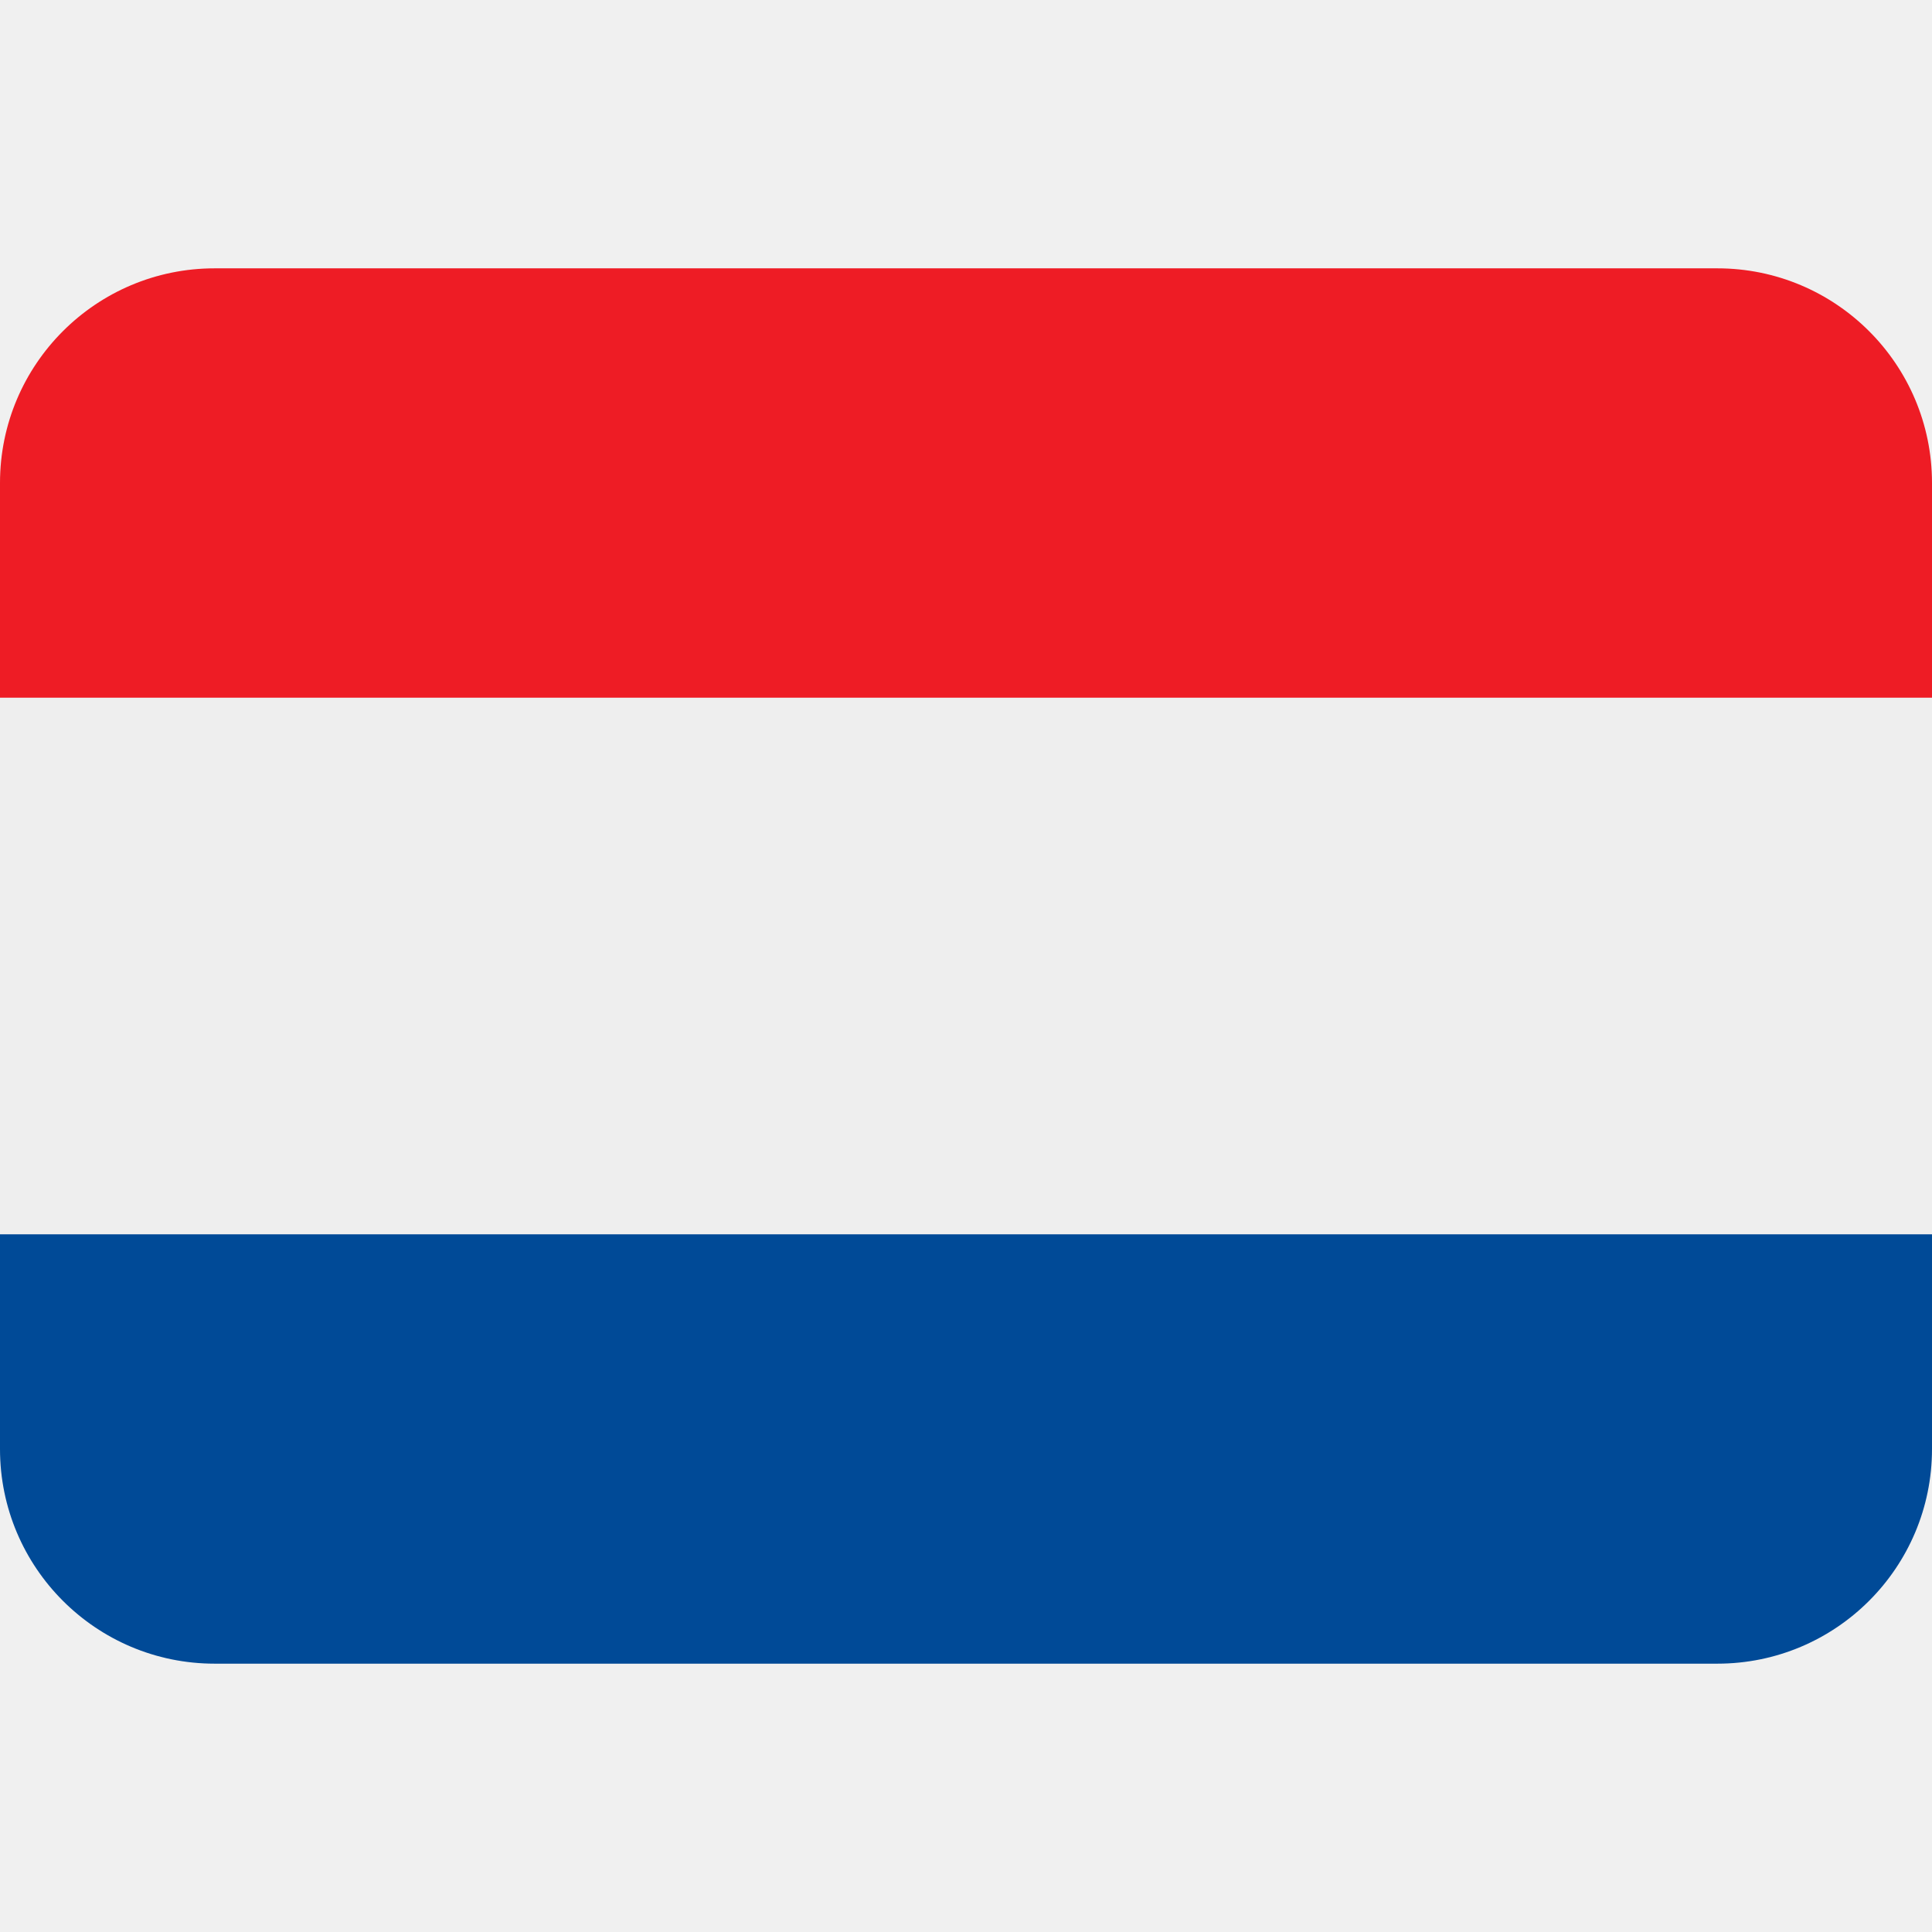
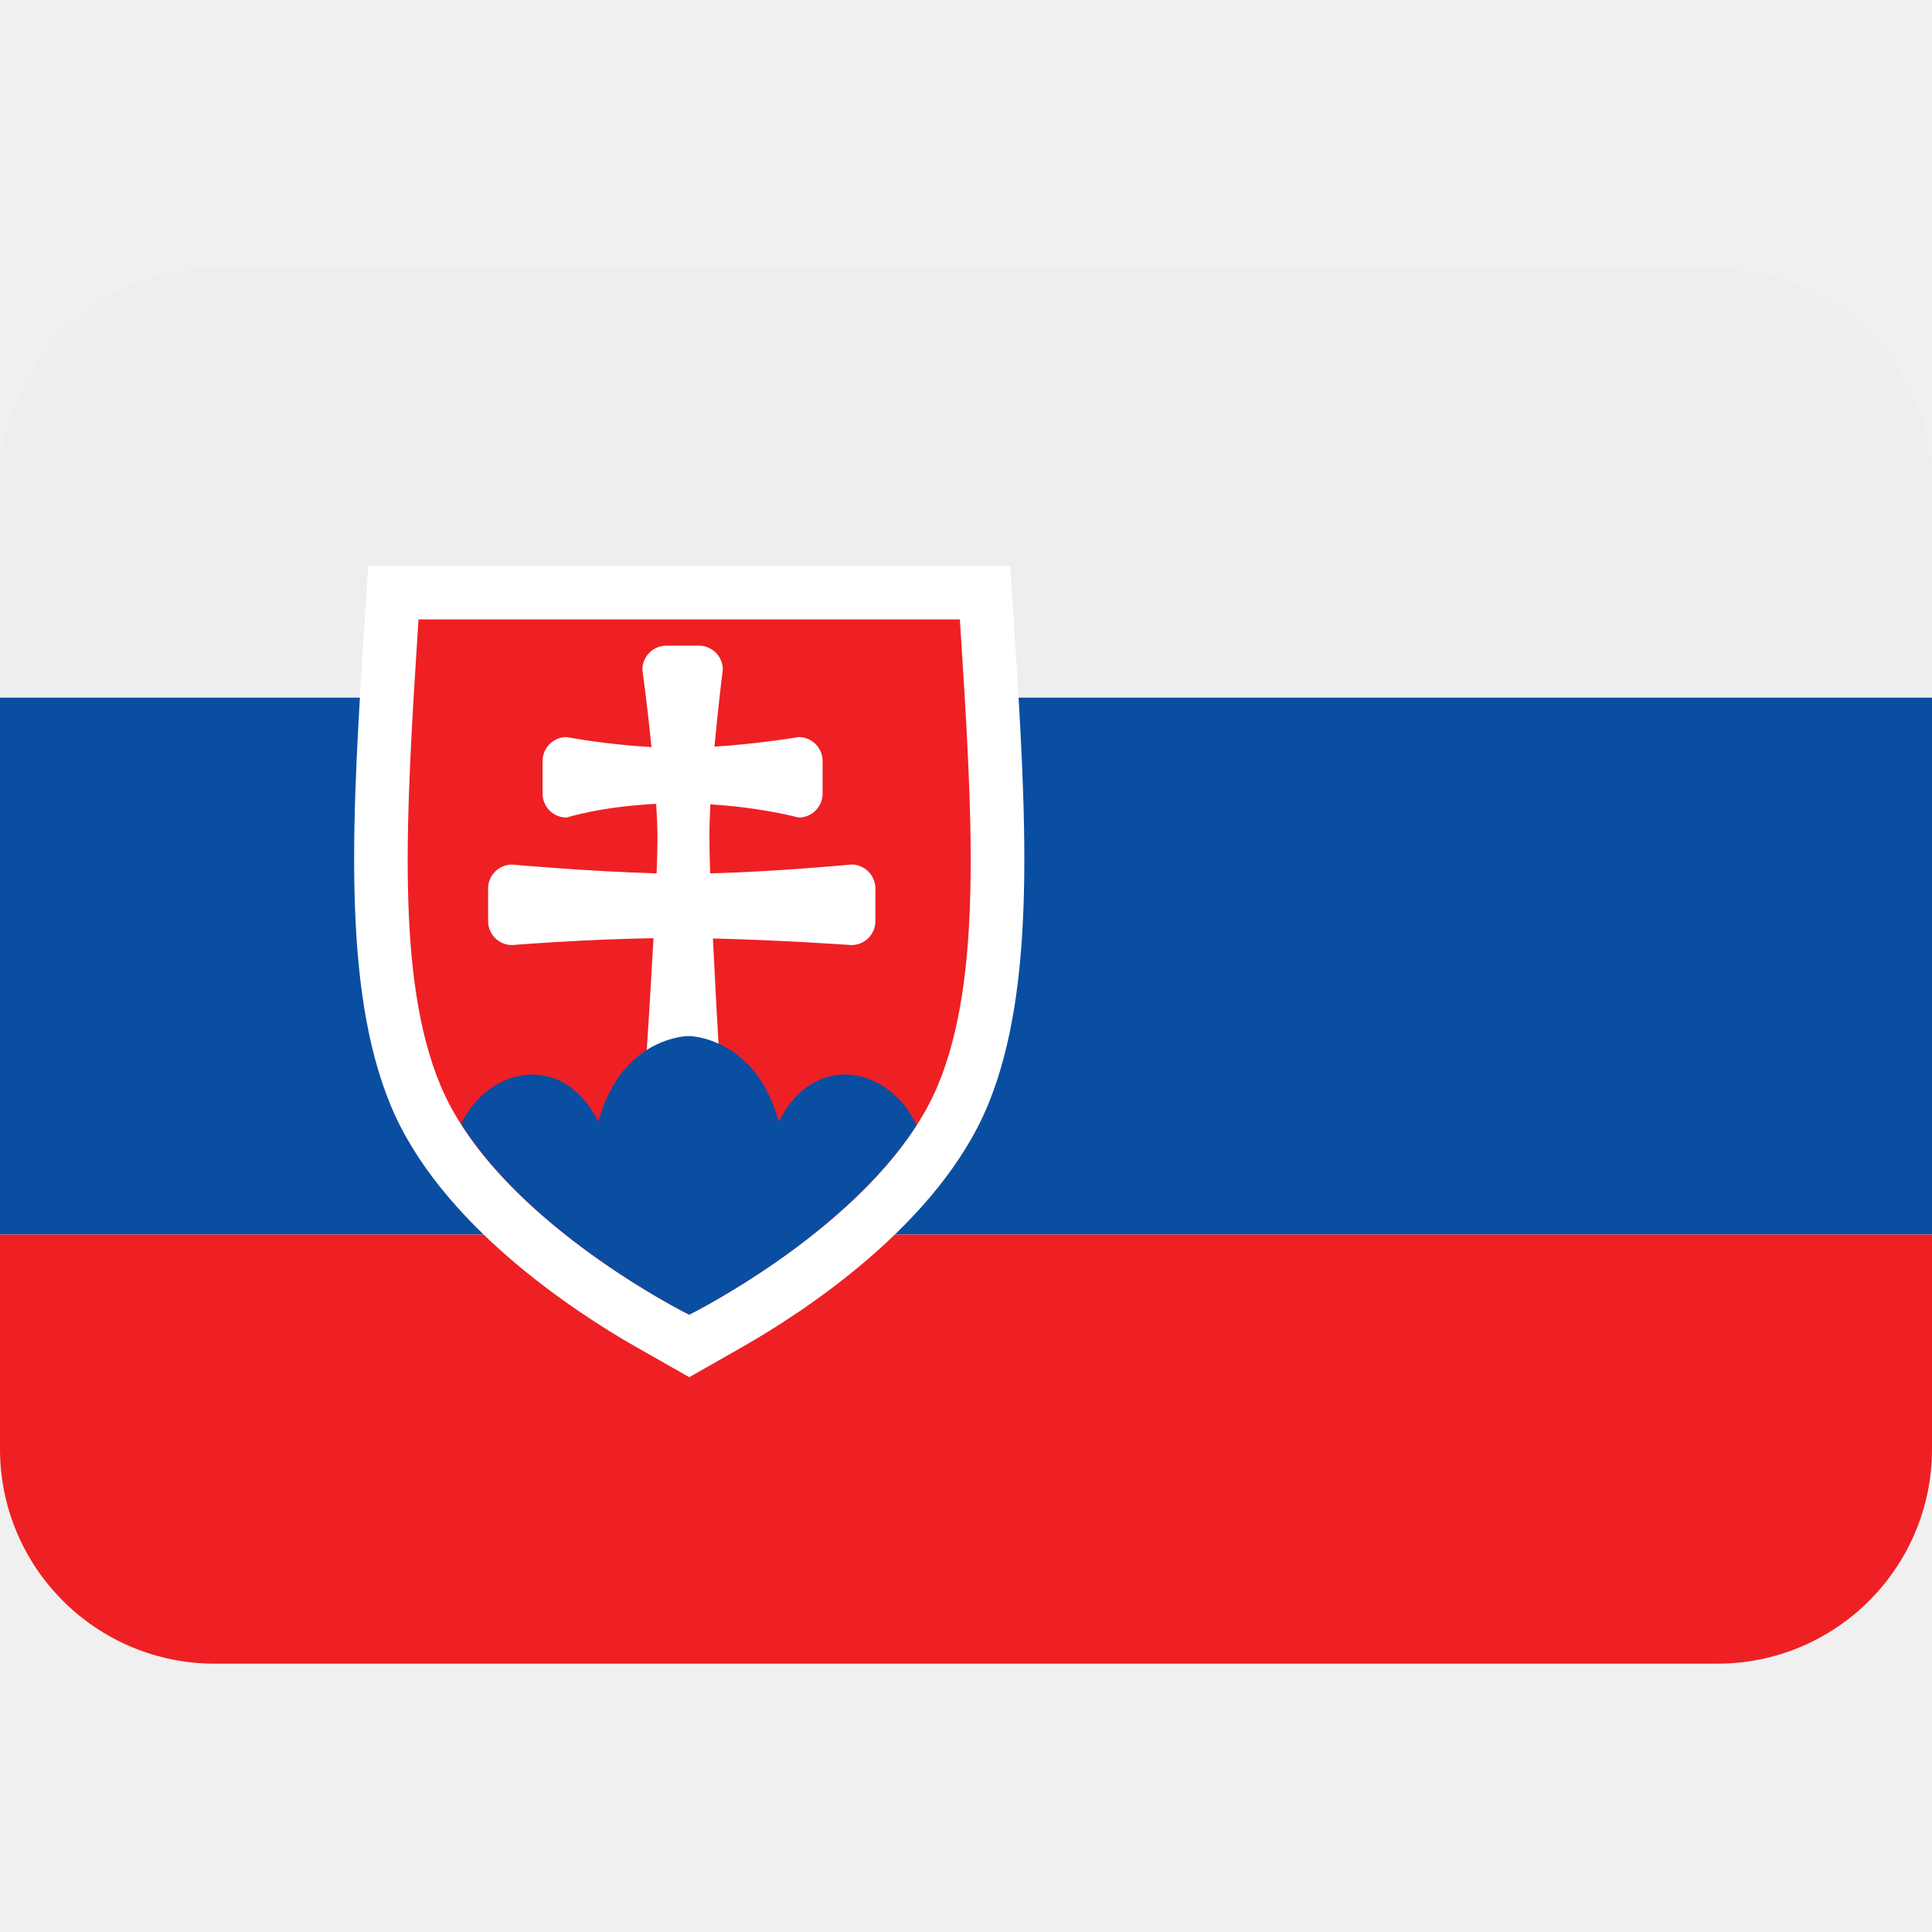
<svg xmlns="http://www.w3.org/2000/svg" viewBox="0 0 36 36">
-   <path fill="#EEE" d="M4 5C1.791 5 0 6.791 0 9v18c0 2.209 1.791 4 4 4h28c2.209 0 4-1.791 4-4V9c0-2.209-1.791-4-4-4H4z" />
-   <path fill="#EE1C25" d="M4 5C1.791 5 0 6.791 0 9v4h36V9c0-2.209-1.791-4-4-4H4z" />
-   <path fill="#004A97" d="M0 23v4c0 2.209 1.791 4 4 4h28c2.209 0 4-1.791 4-4v-4H0z" />
+   <path fill="#EE2024" d="M36 27v-4H0v4c0 2.209 1.791 4 4 4h28c2.209 0 4-1.791 4-4z" />
+   <path fill="#EEE" d="M36 23H0V9c0-2.209 1.791-4 4-4h28c2.209 0 4 1.791 4 4v14z" />
+   <path fill="#0A4EA2" d="M0 13h36v10H0z" />
+   <path fill="#FFF" d="M11.837 25.09c-1.129-.646-3.638-2.278-4.555-4.488-.925-2.227-.719-5.423-.481-9.124l.06-.936h11.963l.061.936c.238 3.7.444 6.895-.481 9.123-.918 2.211-3.426 3.844-4.556 4.489l-1.004.572-1.007-.572z" />
+   <path fill="#EE2024" d="M17.886 11.542H7.798c-.238 3.707-.422 6.68.407 8.676 1.021 2.46 4.516 4.22 4.631 4.276v.006l.005-.003.005.003v-.006c.115-.057 3.61-1.816 4.632-4.276.83-1.996.647-4.97.408-8.676z" />
+   <path fill="#FFF" d="M15.865 16.109s-1.401.133-2.632.165c-.009-.269-.014-.506-.014-.681 0-.188.007-.394.017-.605.973.06 1.645.246 1.645.246.247 0 .447-.2.447-.447v-.606c0-.247-.2-.447-.447-.447 0 0-.739.126-1.568.179.071-.782.156-1.435.156-1.435 0-.247-.2-.447-.447-.447h-.605c-.247 0-.447.2-.447.447 0 0 .092.666.17 1.443-.852-.047-1.583-.187-1.583-.187-.247 0-.447.2-.447.447v.606c0 .247.2.447.447.447 0 0 .639-.206 1.67-.255.014.23.024.453.024.646 0 .161-.006.388-.016.649-1.242-.033-2.693-.164-2.693-.164-.247 0-.447.2-.447.447v.606c0 .247.2.447.447.447 0 0 1.319-.108 2.635-.128-.083 1.531-.207 3.322-.207 3.322 0 .247.2.447.447.447h.605c.247 0 .447-.2.447-.447 0 0-.111-1.773-.185-3.317 1.272.03 2.581.123 2.581.123.247 0 .447-.2.447-.447v-.606c0-.247-.2-.448-.447-.448z" />
+   <path fill="#0A4EA2" d="M17.079 20.965c-.508-1.086-1.905-1.393-2.568-.066-.438-1.594-1.681-1.594-1.681-1.594s-1.244 0-1.681 1.594c-.658-1.316-2.04-1.024-2.558.041 1.314 2.074 4.143 3.504 4.247 3.555v.005l.005-.003.005.003v-.006c.103-.051 2.91-1.469 4.231-3.529z" />
</svg>
